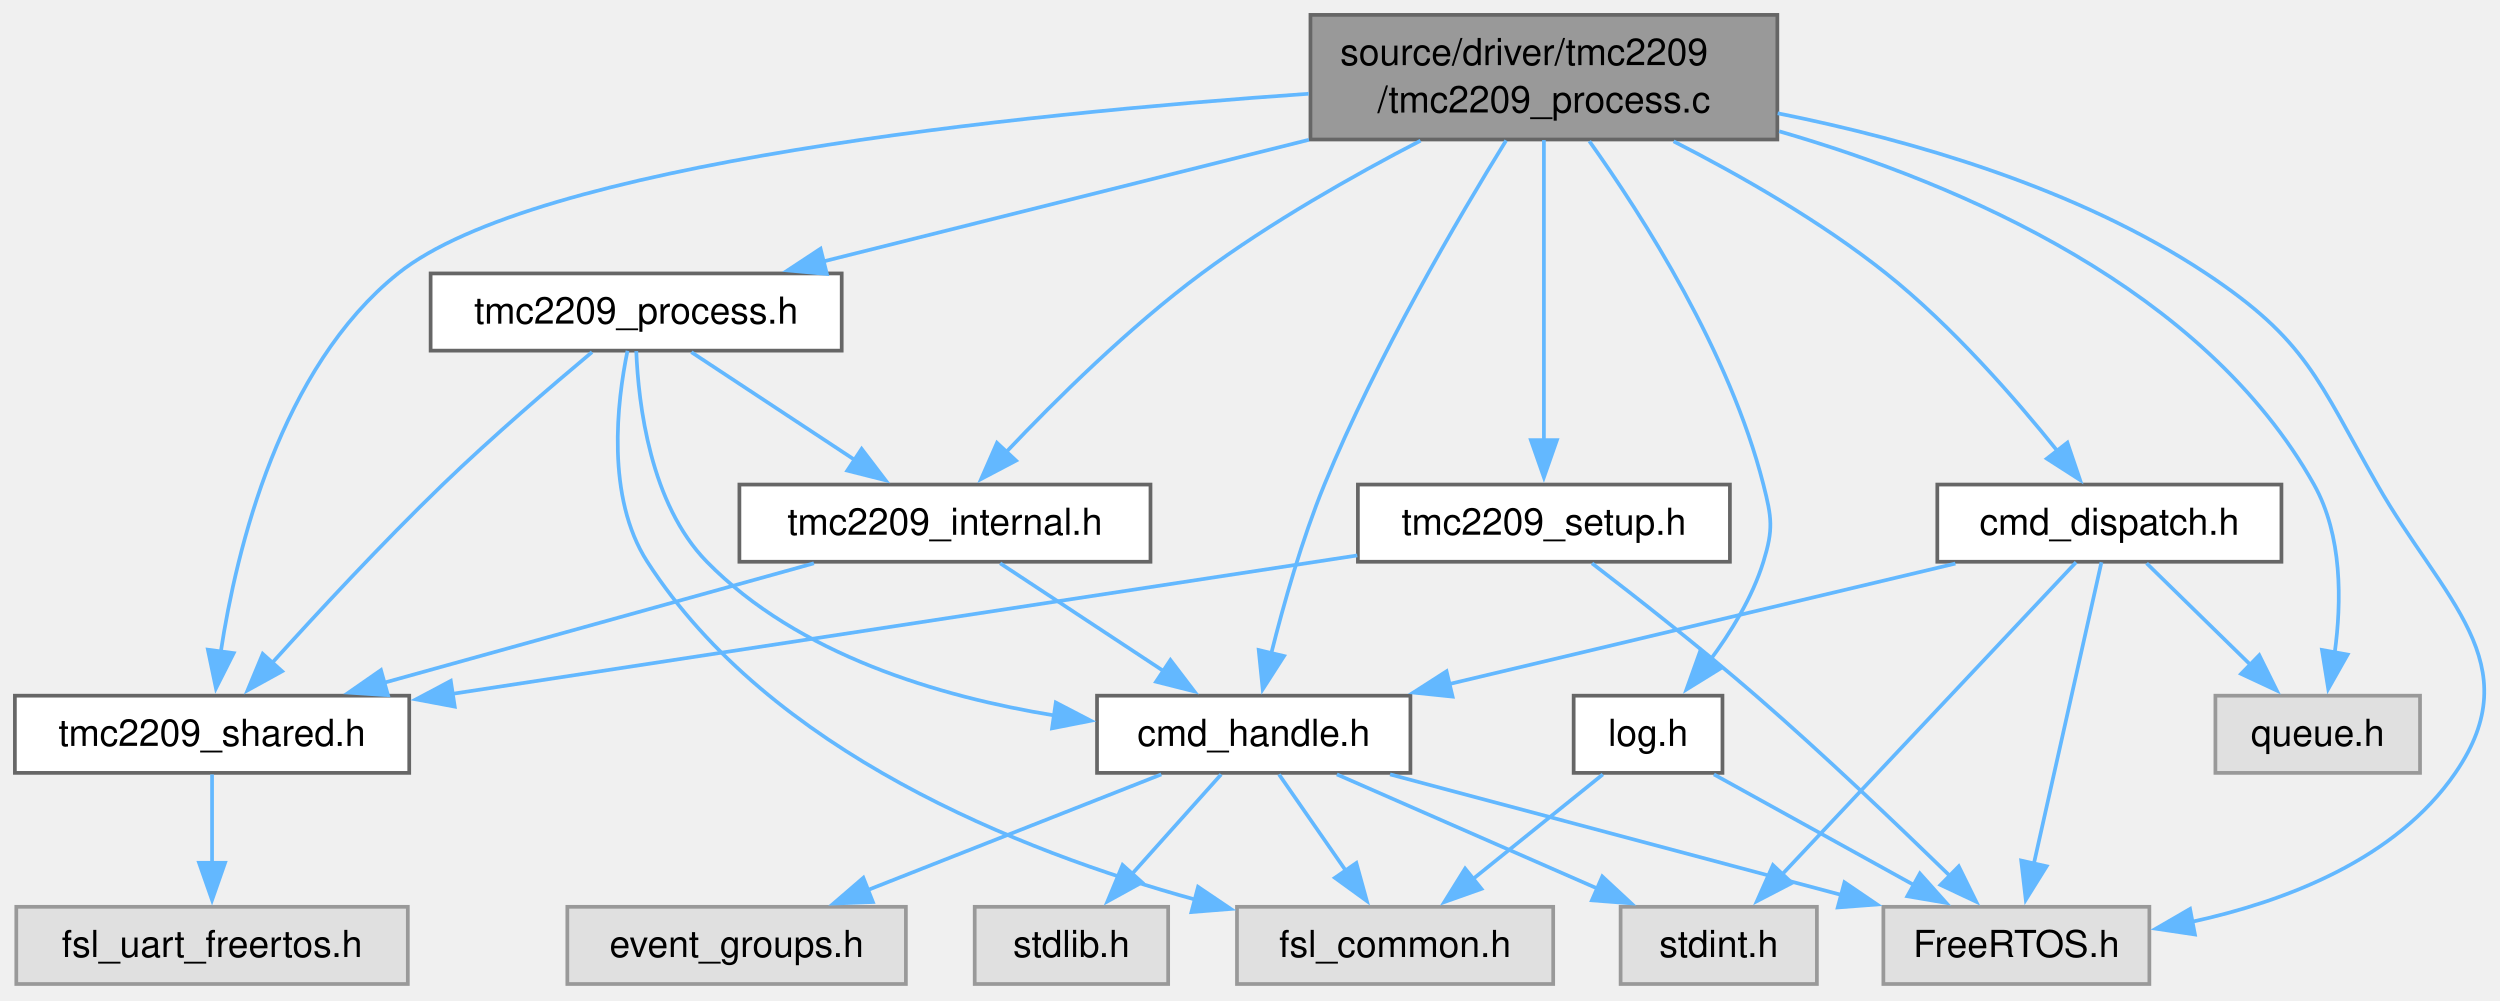
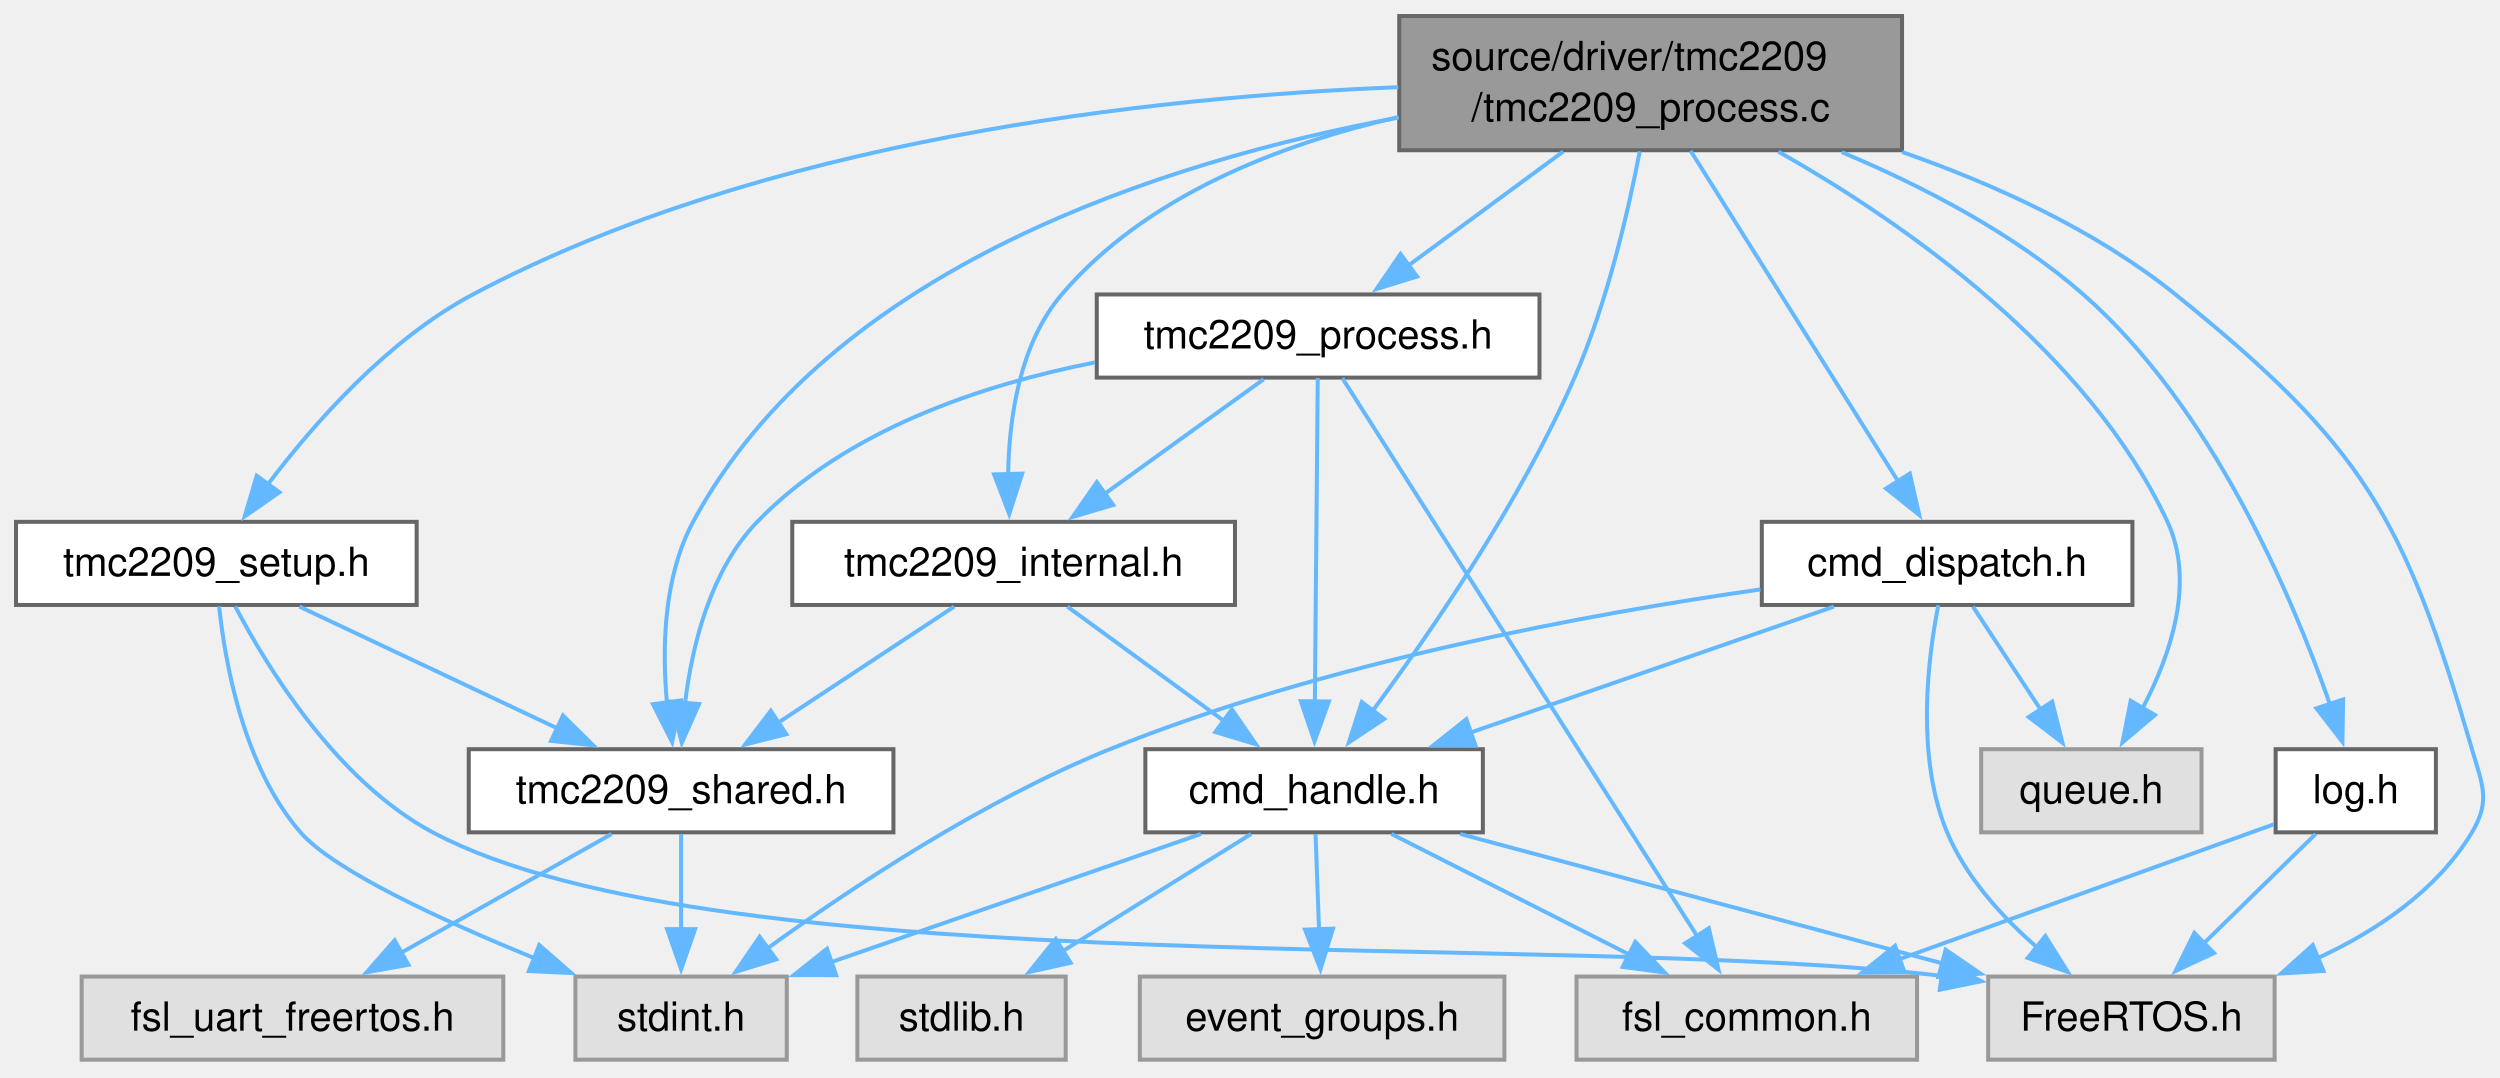
- <svg xmlns="http://www.w3.org/2000/svg" xmlns:xlink="http://www.w3.org/1999/xlink" width="672pt" height="269pt" viewBox="0.00 0.00 672.00 269.00">
+ <svg xmlns="http://www.w3.org/2000/svg" xmlns:xlink="http://www.w3.org/1999/xlink" width="624pt" height="269pt" viewBox="0.00 0.00 624.00 269.00">
  <g id="graph0" class="graph" transform="scale(1 1) rotate(0) translate(4 264.5)">
    <g id="Node000001" class="node">
      <g id="a_Node000001">
        <a xlink:title=" ">
-           <polygon fill="#999999" stroke="#666666" points="473.75,-260.5 348.25,-260.5 348.25,-227 473.75,-227 473.75,-260.5" />
-           <text xml:space="preserve" text-anchor="start" x="356.25" y="-247" font-family="Helvetica,sans-Serif" font-size="10.00">source/driver/tmc2209</text>
-           <text xml:space="preserve" text-anchor="middle" x="411" y="-234.25" font-family="Helvetica,sans-Serif" font-size="10.00">/tmc2209_process.c</text>
+           <polygon fill="#999999" stroke="#666666" points="470.75,-260.5 345.25,-260.5 345.25,-227 470.75,-227 470.75,-260.5" />
+           <text xml:space="preserve" text-anchor="start" x="353.25" y="-247" font-family="Helvetica,sans-Serif" font-size="10.00">source/driver/tmc2209</text>
+           <text xml:space="preserve" text-anchor="middle" x="408" y="-234.25" font-family="Helvetica,sans-Serif" font-size="10.00">/tmc2209_process.c</text>
        </a>
      </g>
    </g>
    <g id="Node000002" class="node">
      <g id="a_Node000002">
        <a xlink:href="tmc2209__process_8h.html" target="_top" xlink:title=" ">
-           <polygon fill="white" stroke="#666666" points="222.25,-191 111.75,-191 111.75,-170.25 222.25,-170.25 222.25,-191" />
-           <text xml:space="preserve" text-anchor="middle" x="167" y="-177.5" font-family="Helvetica,sans-Serif" font-size="10.00">tmc2209_process.h</text>
+           <polygon fill="white" stroke="#666666" points="380.25,-191 269.75,-191 269.75,-170.25 380.25,-170.25 380.25,-191" />
+           <text xml:space="preserve" text-anchor="middle" x="325" y="-177.5" font-family="Helvetica,sans-Serif" font-size="10.00">tmc2209_process.h</text>
        </a>
      </g>
    </g>
    <g id="edge1_Node000001_Node000002" class="edge">
      <g id="a_edge1_Node000001_Node000002">
        <a xlink:title=" ">
-           <path fill="none" stroke="#63b8ff" d="M347.85,-226.93C307.11,-216.72 254.85,-203.63 217,-194.15" />
-           <polygon fill="#63b8ff" stroke="#63b8ff" points="218.26,-190.86 207.71,-191.82 216.56,-197.65 218.26,-190.86" />
+           <path fill="none" stroke="#63b8ff" d="M386.19,-226.69C374.22,-217.87 359.39,-206.95 347.33,-198.07" />
+           <polygon fill="#63b8ff" stroke="#63b8ff" points="349.71,-195.48 339.58,-192.36 345.56,-201.11 349.71,-195.48" />
        </a>
      </g>
    </g>
    <g id="Node000003" class="node">
      <g id="a_Node000003">
        <a xlink:href="tmc2209__shared_8h.html" target="_top" xlink:title=" ">
-           <polygon fill="white" stroke="#666666" points="106,-77.5 0,-77.5 0,-56.75 106,-56.75 106,-77.5" />
-           <text xml:space="preserve" text-anchor="middle" x="53" y="-64" font-family="Helvetica,sans-Serif" font-size="10.00">tmc2209_shared.h</text>
-         </a>
-       </g>
-     </g>
-     <g id="edge14_Node000001_Node000003" class="edge">
-       <g id="a_edge14_Node000001_Node000003">
-         <a xlink:title=" ">
-           <path fill="none" stroke="#63b8ff" d="M347.77,-239.3C268.87,-233.8 139.82,-220.49 103,-191 71.36,-165.65 59.59,-117.06 55.33,-89.18" />
-           <polygon fill="#63b8ff" stroke="#63b8ff" points="58.82,-88.94 54.05,-79.49 51.88,-89.86 58.82,-88.94" />
-         </a>
-       </g>
-     </g>
-     <g id="Node000005" class="node">
-       <g id="a_Node000005">
+           <polygon fill="white" stroke="#666666" points="219,-77.5 113,-77.5 113,-56.75 219,-56.75 219,-77.5" />
+           <text xml:space="preserve" text-anchor="middle" x="166" y="-64" font-family="Helvetica,sans-Serif" font-size="10.00">tmc2209_shared.h</text>
+         </a>
+       </g>
+     </g>
+     <g id="edge15_Node000001_Node000003" class="edge">
+       <g id="a_edge15_Node000001_Node000003">
+         <a xlink:title=" ">
+           <path fill="none" stroke="#63b8ff" d="M345.02,-235.15C286.42,-224.21 203.17,-197.76 169,-134.25 161.58,-120.46 161.21,-102.61 162.49,-88.93" />
+           <polygon fill="#63b8ff" stroke="#63b8ff" points="165.92,-89.66 163.77,-79.28 158.98,-88.74 165.92,-89.66" />
+         </a>
+       </g>
+     </g>
+     <g id="Node000006" class="node">
+       <g id="a_Node000006">
        <a xlink:href="cmd__handle_8h.html" target="_top" xlink:title=" ">
-           <polygon fill="white" stroke="#666666" points="375.12,-77.5 290.88,-77.5 290.88,-56.75 375.12,-56.75 375.12,-77.5" />
-           <text xml:space="preserve" text-anchor="middle" x="333" y="-64" font-family="Helvetica,sans-Serif" font-size="10.00">cmd_handle.h</text>
-         </a>
-       </g>
-     </g>
-     <g id="edge21_Node000001_Node000005" class="edge">
-       <g id="a_edge21_Node000001_Node000005">
-         <a xlink:title=" ">
-           <path fill="none" stroke="#63b8ff" d="M400.85,-226.75C388.06,-206.06 366.07,-168.57 352,-134.25 345.96,-119.51 341.06,-102.18 337.74,-88.96" />
-           <polygon fill="#63b8ff" stroke="#63b8ff" points="341.15,-88.15 335.42,-79.23 334.34,-89.77 341.15,-88.15" />
+           <polygon fill="white" stroke="#666666" points="366.12,-77.5 281.88,-77.5 281.88,-56.75 366.12,-56.75 366.12,-77.5" />
+           <text xml:space="preserve" text-anchor="middle" x="324" y="-64" font-family="Helvetica,sans-Serif" font-size="10.00">cmd_handle.h</text>
+         </a>
+       </g>
+     </g>
+     <g id="edge23_Node000001_Node000006" class="edge">
+       <g id="a_edge23_Node000001_Node000006">
+         <a xlink:title=" ">
+           <path fill="none" stroke="#63b8ff" d="M405.28,-226.72C402.4,-211.71 397.12,-188.85 389,-170.25 375.47,-139.25 353.26,-106.86 338.63,-87.09" />
+           <polygon fill="#63b8ff" stroke="#63b8ff" points="341.49,-85.06 332.67,-79.18 335.9,-89.27 341.49,-85.06" />
        </a>
      </g>
    </g>
    <g id="Node000007" class="node">
      <g id="a_Node000007">
        <a xlink:title=" ">
-           <polygon fill="#e0e0e0" stroke="#999999" points="573.75,-20.75 502.25,-20.75 502.25,0 573.75,0 573.75,-20.75" />
-           <text xml:space="preserve" text-anchor="middle" x="538" y="-7.25" font-family="Helvetica,sans-Serif" font-size="10.00">FreeRTOS.h</text>
-         </a>
-       </g>
-     </g>
-     <g id="edge19_Node000001_Node000007" class="edge">
-       <g id="a_edge19_Node000001_Node000007">
-         <a xlink:title=" ">
-           <path fill="none" stroke="#63b8ff" d="M473.84,-234.05C509.84,-226.83 554.55,-213.88 589,-191 616.05,-173.04 618.93,-162.46 635,-134.25 652.66,-103.24 676.2,-86.17 656,-56.75 640.09,-33.58 610.57,-22.24 585.04,-16.69" />
-           <polygon fill="#63b8ff" stroke="#63b8ff" points="585.99,-13.31 575.51,-14.87 584.68,-20.18 585.99,-13.31" />
+           <polygon fill="#e0e0e0" stroke="#999999" points="563.75,-20.75 492.25,-20.75 492.25,0 563.75,0 563.75,-20.75" />
+           <text xml:space="preserve" text-anchor="middle" x="528" y="-7.25" font-family="Helvetica,sans-Serif" font-size="10.00">FreeRTOS.h</text>
+         </a>
+       </g>
+     </g>
+     <g id="edge21_Node000001_Node000007" class="edge">
+       <g id="a_edge21_Node000001_Node000007">
+         <a xlink:title=" ">
+           <path fill="none" stroke="#63b8ff" d="M470.77,-226.56C493.87,-218.49 519.2,-206.96 539,-191 585.88,-153.21 596.2,-135.33 613,-77.5 615.57,-68.64 617.74,-64.66 613,-56.75 604.33,-42.3 589.32,-32.19 574.3,-25.25" />
+           <polygon fill="#63b8ff" stroke="#63b8ff" points="575.95,-22.15 565.38,-21.52 573.26,-28.61 575.95,-22.15" />
        </a>
      </g>
    </g>
    <g id="Node000011" class="node">
      <g id="a_Node000011">
        <a xlink:href="tmc2209__internal_8h.html" target="_top" xlink:title=" ">
-           <polygon fill="white" stroke="#666666" points="305.25,-134.25 194.75,-134.25 194.75,-113.5 305.25,-113.5 305.25,-134.25" />
-           <text xml:space="preserve" text-anchor="middle" x="250" y="-120.75" font-family="Helvetica,sans-Serif" font-size="10.00">tmc2209_internal.h</text>
-         </a>
-       </g>
-     </g>
-     <g id="edge15_Node000001_Node000011" class="edge">
-       <g id="a_edge15_Node000001_Node000011">
-         <a xlink:title=" ">
-           <path fill="none" stroke="#63b8ff" d="M377.84,-226.69C359.76,-217.31 337.4,-204.65 319,-191 299.54,-176.57 279.83,-157.09 266.49,-143.01" />
-           <polygon fill="#63b8ff" stroke="#63b8ff" points="269.11,-140.69 259.74,-135.76 263.99,-145.46 269.11,-140.69" />
+           <polygon fill="white" stroke="#666666" points="304.25,-134.25 193.75,-134.25 193.75,-113.5 304.25,-113.5 304.25,-134.25" />
+           <text xml:space="preserve" text-anchor="middle" x="249" y="-120.75" font-family="Helvetica,sans-Serif" font-size="10.00">tmc2209_internal.h</text>
+         </a>
+       </g>
+     </g>
+     <g id="edge16_Node000001_Node000011" class="edge">
+       <g id="a_edge16_Node000001_Node000011">
+         <a xlink:title=" ">
+           <path fill="none" stroke="#63b8ff" d="M345.08,-235.29C315.4,-228.52 281.97,-215.61 261,-191 250.46,-178.64 247.84,-160.17 247.63,-145.88" />
+           <polygon fill="#63b8ff" stroke="#63b8ff" points="251.13,-146.28 247.9,-136.19 244.13,-146.09 251.13,-146.28" />
        </a>
      </g>
    </g>
    <g id="Node000012" class="node">
      <g id="a_Node000012">
        <a xlink:href="tmc2209__setup_8h.html" target="_top" xlink:title=" ">
-           <polygon fill="white" stroke="#666666" points="461,-134.25 361,-134.25 361,-113.5 461,-113.5 461,-134.25" />
-           <text xml:space="preserve" text-anchor="middle" x="411" y="-120.75" font-family="Helvetica,sans-Serif" font-size="10.00">tmc2209_setup.h</text>
-         </a>
-       </g>
-     </g>
-     <g id="edge16_Node000001_Node000012" class="edge">
-       <g id="a_edge16_Node000001_Node000012">
-         <a xlink:title=" ">
-           <path fill="none" stroke="#63b8ff" d="M411,-226.85C411,-205.96 411,-169.21 411,-146" />
-           <polygon fill="#63b8ff" stroke="#63b8ff" points="414.5,-146.2 411,-136.2 407.5,-146.2 414.5,-146.2" />
+           <polygon fill="white" stroke="#666666" points="100,-134.25 0,-134.25 0,-113.5 100,-113.5 100,-134.25" />
+           <text xml:space="preserve" text-anchor="middle" x="50" y="-120.75" font-family="Helvetica,sans-Serif" font-size="10.00">tmc2209_setup.h</text>
+         </a>
+       </g>
+     </g>
+     <g id="edge17_Node000001_Node000012" class="edge">
+       <g id="a_edge17_Node000001_Node000012">
+         <a xlink:title=" ">
+           <path fill="none" stroke="#63b8ff" d="M345,-242.74C282.87,-240.27 186.9,-229.7 114,-191 92.7,-179.69 74.27,-158.73 62.73,-143.43" />
+           <polygon fill="#63b8ff" stroke="#63b8ff" points="65.75,-141.64 57.06,-135.58 60.08,-145.74 65.75,-141.64" />
        </a>
      </g>
    </g>
    <g id="Node000013" class="node">
      <g id="a_Node000013">
        <a xlink:title=" ">
-           <polygon fill="#e0e0e0" stroke="#999999" points="646.5,-77.5 591.5,-77.5 591.5,-56.75 646.5,-56.75 646.5,-77.5" />
-           <text xml:space="preserve" text-anchor="middle" x="619" y="-64" font-family="Helvetica,sans-Serif" font-size="10.00">queue.h</text>
-         </a>
-       </g>
-     </g>
-     <g id="edge20_Node000001_Node000013" class="edge">
-       <g id="a_edge20_Node000001_Node000013">
-         <a xlink:title=" ">
-           <path fill="none" stroke="#63b8ff" d="M474.24,-229.21C523.57,-214.88 588.5,-186.79 618,-134.25 625.66,-120.61 625.45,-102.75 623.57,-89.03" />
-           <polygon fill="#63b8ff" stroke="#63b8ff" points="627.04,-88.55 621.83,-79.33 620.15,-89.79 627.04,-88.55" />
+           <polygon fill="#e0e0e0" stroke="#999999" points="545.5,-77.5 490.5,-77.5 490.5,-56.75 545.5,-56.75 545.5,-77.5" />
+           <text xml:space="preserve" text-anchor="middle" x="518" y="-64" font-family="Helvetica,sans-Serif" font-size="10.00">queue.h</text>
+         </a>
+       </g>
+     </g>
+     <g id="edge22_Node000001_Node000013" class="edge">
+       <g id="a_edge22_Node000001_Node000013">
+         <a xlink:title=" ">
+           <path fill="none" stroke="#63b8ff" d="M439.89,-226.66C471.22,-208.87 517.11,-176.96 537,-134.25 544,-119.21 537.82,-101.03 530.69,-87.54" />
+           <polygon fill="#63b8ff" stroke="#63b8ff" points="533.86,-86.03 525.77,-79.18 527.83,-89.58 533.86,-86.03" />
        </a>
      </g>
    </g>
    <g id="Node000014" class="node">
      <g id="a_Node000014">
        <a xlink:href="log_8h.html" target="_top" xlink:title=" ">
-           <polygon fill="white" stroke="#666666" points="459,-77.5 419,-77.5 419,-56.75 459,-56.75 459,-77.5" />
-           <text xml:space="preserve" text-anchor="middle" x="439" y="-64" font-family="Helvetica,sans-Serif" font-size="10.00">log.h</text>
-         </a>
-       </g>
-     </g>
-     <g id="edge22_Node000001_Node000014" class="edge">
-       <g id="a_edge22_Node000001_Node000014">
-         <a xlink:title=" ">
-           <path fill="none" stroke="#63b8ff" d="M423.21,-226.56C437.67,-206.26 460.96,-169.78 470,-134.25 472.27,-125.31 472.72,-122.31 470,-113.5 467.03,-103.89 461.24,-94.49 455.47,-86.77" />
-           <polygon fill="#63b8ff" stroke="#63b8ff" points="458.33,-84.74 449.32,-79.17 452.89,-89.14 458.33,-84.74" />
+           <polygon fill="white" stroke="#666666" points="604,-77.5 564,-77.5 564,-56.75 604,-56.75 604,-77.5" />
+           <text xml:space="preserve" text-anchor="middle" x="584" y="-64" font-family="Helvetica,sans-Serif" font-size="10.00">log.h</text>
+         </a>
+       </g>
+     </g>
+     <g id="edge24_Node000001_Node000014" class="edge">
+       <g id="a_edge24_Node000001_Node000014">
+         <a xlink:title=" ">
+           <path fill="none" stroke="#63b8ff" d="M455.72,-226.51C475.84,-218.07 498.57,-206.28 516,-191 548.11,-162.84 568.12,-115.69 577.55,-88.72" />
+           <polygon fill="#63b8ff" stroke="#63b8ff" points="580.84,-89.92 580.67,-79.32 574.19,-87.71 580.84,-89.92" />
        </a>
      </g>
    </g>
    <g id="Node000015" class="node">
      <g id="a_Node000015">
        <a xlink:href="cmd__dispatch_8h.html" target="_top" xlink:title=" ">
-           <polygon fill="white" stroke="#666666" points="609.25,-134.25 516.75,-134.25 516.75,-113.5 609.25,-113.5 609.25,-134.25" />
-           <text xml:space="preserve" text-anchor="middle" x="563" y="-120.75" font-family="Helvetica,sans-Serif" font-size="10.00">cmd_dispatch.h</text>
-         </a>
-       </g>
-     </g>
-     <g id="edge25_Node000001_Node000015" class="edge">
-       <g id="a_edge25_Node000001_Node000015">
-         <a xlink:title=" ">
-           <path fill="none" stroke="#63b8ff" d="M445.86,-226.51C463.81,-217.35 485.52,-204.94 503,-191 520.73,-176.87 537.78,-157.3 549.15,-143.12" />
-           <polygon fill="#63b8ff" stroke="#63b8ff" points="551.71,-145.52 555.11,-135.49 546.19,-141.21 551.71,-145.52" />
+           <polygon fill="white" stroke="#666666" points="528.25,-134.25 435.75,-134.25 435.75,-113.5 528.25,-113.5 528.25,-134.25" />
+           <text xml:space="preserve" text-anchor="middle" x="482" y="-120.75" font-family="Helvetica,sans-Serif" font-size="10.00">cmd_dispatch.h</text>
+         </a>
+       </g>
+     </g>
+     <g id="edge27_Node000001_Node000015" class="edge">
+       <g id="a_edge27_Node000001_Node000015">
+         <a xlink:title=" ">
+           <path fill="none" stroke="#63b8ff" d="M417.98,-226.85C431.4,-205.48 455.24,-167.5 469.74,-144.41" />
+           <polygon fill="#63b8ff" stroke="#63b8ff" points="472.69,-146.3 475.04,-135.96 466.76,-142.57 472.69,-146.3" />
        </a>
      </g>
    </g>
    <g id="edge2_Node000002_Node000003" class="edge">
      <g id="a_edge2_Node000002_Node000003">
        <a xlink:title=" ">
-           <path fill="none" stroke="#63b8ff" d="M155.14,-169.86C144.4,-160.88 128.28,-147.06 115,-134.25 98.81,-118.62 81.36,-99.82 69.11,-86.27" />
-           <polygon fill="#63b8ff" stroke="#63b8ff" points="71.83,-84.06 62.55,-78.95 66.62,-88.74 71.83,-84.06" />
-         </a>
-       </g>
-     </g>
-     <g id="edge4_Node000002_Node000005" class="edge">
-       <g id="a_edge4_Node000002_Node000005">
-         <a xlink:title=" ">
-           <path fill="none" stroke="#63b8ff" d="M167.03,-170.13C167.6,-155.9 170.78,-129.02 186,-113.5 210.48,-88.53 248.37,-77.24 279.55,-72.16" />
-           <polygon fill="#63b8ff" stroke="#63b8ff" points="279.8,-75.66 289.2,-70.77 278.8,-68.73 279.8,-75.66" />
+           <path fill="none" stroke="#63b8ff" d="M269.29,-174.04C240.56,-168.38 207.02,-157.03 185,-134.25 173.31,-122.16 168.73,-103.38 166.98,-88.91" />
+           <polygon fill="#63b8ff" stroke="#63b8ff" points="170.48,-88.78 166.18,-79.1 163.5,-89.35 170.48,-88.78" />
+         </a>
+       </g>
+     </g>
+     <g id="edge5_Node000002_Node000006" class="edge">
+       <g id="a_edge5_Node000002_Node000006">
+         <a xlink:title=" ">
+           <path fill="none" stroke="#63b8ff" d="M324.91,-170.12C324.76,-152.35 324.41,-113.72 324.19,-89.43" />
+           <polygon fill="#63b8ff" stroke="#63b8ff" points="327.69,-89.41 324.1,-79.44 320.69,-89.47 327.69,-89.41" />
        </a>
      </g>
    </g>
    <g id="Node000009" class="node">
      <g id="a_Node000009">
        <a xlink:title=" ">
-           <polygon fill="#e0e0e0" stroke="#999999" points="413.5,-20.75 328.5,-20.75 328.5,0 413.5,0 413.5,-20.75" />
-           <text xml:space="preserve" text-anchor="middle" x="371" y="-7.25" font-family="Helvetica,sans-Serif" font-size="10.00">fsl_common.h</text>
-         </a>
-       </g>
-     </g>
-     <g id="edge10_Node000002_Node000009" class="edge">
-       <g id="a_edge10_Node000002_Node000009">
-         <a xlink:title=" ">
-           <path fill="none" stroke="#63b8ff" d="M164.67,-170.2C161.86,-156.51 158.79,-130.88 170,-113.5 202.91,-62.5 269.7,-35.81 317.25,-22.7" />
-           <polygon fill="#63b8ff" stroke="#63b8ff" points="318.04,-26.11 326.82,-20.18 316.26,-19.34 318.04,-26.11" />
-         </a>
-       </g>
-     </g>
-     <g id="edge11_Node000002_Node000011" class="edge">
-       <g id="a_edge11_Node000002_Node000011">
-         <a xlink:title=" ">
-           <path fill="none" stroke="#63b8ff" d="M181.84,-169.84C194.11,-161.74 211.79,-150.08 226.06,-140.67" />
-           <polygon fill="#63b8ff" stroke="#63b8ff" points="227.61,-143.84 234.03,-135.41 223.75,-138 227.61,-143.84" />
+           <polygon fill="#e0e0e0" stroke="#999999" points="474.5,-20.75 389.5,-20.75 389.5,0 474.5,0 474.5,-20.75" />
+           <text xml:space="preserve" text-anchor="middle" x="432" y="-7.25" font-family="Helvetica,sans-Serif" font-size="10.00">fsl_common.h</text>
+         </a>
+       </g>
+     </g>
+     <g id="edge11_Node000002_Node000009" class="edge">
+       <g id="a_edge11_Node000002_Node000009">
+         <a xlink:title=" ">
+           <path fill="none" stroke="#63b8ff" d="M331.06,-170.1C348.12,-143.27 396.81,-66.71 419.75,-30.63" />
+           <polygon fill="#63b8ff" stroke="#63b8ff" points="422.52,-32.81 424.93,-22.49 416.61,-29.05 422.52,-32.81" />
+         </a>
+       </g>
+     </g>
+     <g id="edge12_Node000002_Node000011" class="edge">
+       <g id="a_edge12_Node000002_Node000011">
+         <a xlink:title=" ">
+           <path fill="none" stroke="#63b8ff" d="M311.41,-169.84C300.39,-161.9 284.61,-150.53 271.68,-141.21" />
+           <polygon fill="#63b8ff" stroke="#63b8ff" points="273.86,-138.47 263.7,-135.46 269.77,-144.15 273.86,-138.47" />
        </a>
      </g>
    </g>
    <g id="Node000004" class="node">
      <g id="a_Node000004">
        <a xlink:title=" ">
-           <polygon fill="#e0e0e0" stroke="#999999" points="105.62,-20.75 0.38,-20.75 0.38,0 105.62,0 105.62,-20.75" />
-           <text xml:space="preserve" text-anchor="middle" x="53" y="-7.25" font-family="Helvetica,sans-Serif" font-size="10.00">fsl_uart_freertos.h</text>
+           <polygon fill="#e0e0e0" stroke="#999999" points="192.38,-20.75 139.62,-20.75 139.62,0 192.38,0 192.38,-20.75" />
+           <text xml:space="preserve" text-anchor="middle" x="166" y="-7.25" font-family="Helvetica,sans-Serif" font-size="10.00">stdint.h</text>
        </a>
      </g>
    </g>
    <g id="edge3_Node000003_Node000004" class="edge">
      <g id="a_edge3_Node000003_Node000004">
        <a xlink:title=" ">
-           <path fill="none" stroke="#63b8ff" d="M53,-56.34C53,-49.72 53,-40.72 53,-32.52" />
-           <polygon fill="#63b8ff" stroke="#63b8ff" points="56.5,-32.59 53,-22.59 49.5,-32.59 56.5,-32.59" />
-         </a>
-       </g>
-     </g>
-     <g id="Node000006" class="node">
-       <g id="a_Node000006">
-         <a xlink:title=" ">
-           <polygon fill="#e0e0e0" stroke="#999999" points="484.38,-20.75 431.62,-20.75 431.62,0 484.38,0 484.38,-20.75" />
-           <text xml:space="preserve" text-anchor="middle" x="458" y="-7.25" font-family="Helvetica,sans-Serif" font-size="10.00">stdint.h</text>
-         </a>
-       </g>
-     </g>
-     <g id="edge5_Node000005_Node000006" class="edge">
-       <g id="a_edge5_Node000005_Node000006">
-         <a xlink:title=" ">
-           <path fill="none" stroke="#63b8ff" d="M355.35,-56.34C374.81,-47.81 403.29,-35.34 425.31,-25.69" />
-           <polygon fill="#63b8ff" stroke="#63b8ff" points="426.7,-28.9 434.46,-21.69 423.9,-22.49 426.7,-28.9" />
-         </a>
-       </g>
-     </g>
-     <g id="edge6_Node000005_Node000007" class="edge">
-       <g id="a_edge6_Node000005_Node000007">
-         <a xlink:title=" ">
-           <path fill="none" stroke="#63b8ff" d="M369.65,-56.34C403.57,-47.28 454.18,-33.76 491.04,-23.92" />
-           <polygon fill="#63b8ff" stroke="#63b8ff" points="491.79,-27.34 500.55,-21.38 489.98,-20.58 491.79,-27.34" />
+           <path fill="none" stroke="#63b8ff" d="M166,-56.34C166,-49.72 166,-40.72 166,-32.52" />
+           <polygon fill="#63b8ff" stroke="#63b8ff" points="169.5,-32.59 166,-22.59 162.5,-32.59 169.5,-32.59" />
+         </a>
+       </g>
+     </g>
+     <g id="Node000005" class="node">
+       <g id="a_Node000005">
+         <a xlink:title=" ">
+           <polygon fill="#e0e0e0" stroke="#999999" points="121.62,-20.75 16.38,-20.75 16.38,0 121.62,0 121.62,-20.75" />
+           <text xml:space="preserve" text-anchor="middle" x="69" y="-7.25" font-family="Helvetica,sans-Serif" font-size="10.00">fsl_uart_freertos.h</text>
+         </a>
+       </g>
+     </g>
+     <g id="edge4_Node000003_Node000005" class="edge">
+       <g id="a_edge4_Node000003_Node000005">
+         <a xlink:title=" ">
+           <path fill="none" stroke="#63b8ff" d="M148.66,-56.34C134.04,-48.08 112.86,-36.13 96.02,-26.63" />
+           <polygon fill="#63b8ff" stroke="#63b8ff" points="97.94,-23.69 87.51,-21.82 94.5,-29.79 97.94,-23.69" />
+         </a>
+       </g>
+     </g>
+     <g id="edge6_Node000006_Node000004" class="edge">
+       <g id="a_edge6_Node000006_Node000004">
+         <a xlink:title=" ">
+           <path fill="none" stroke="#63b8ff" d="M295.75,-56.34C269.97,-47.4 231.69,-34.14 203.38,-24.33" />
+           <polygon fill="#63b8ff" stroke="#63b8ff" points="204.71,-21.09 194.12,-21.12 202.42,-27.7 204.71,-21.09" />
+         </a>
+       </g>
+     </g>
+     <g id="edge7_Node000006_Node000007" class="edge">
+       <g id="a_edge7_Node000006_Node000007">
+         <a xlink:title=" ">
+           <path fill="none" stroke="#63b8ff" d="M360.47,-56.34C394.12,-47.31 444.27,-33.85 480.93,-24.01" />
+           <polygon fill="#63b8ff" stroke="#63b8ff" points="481.63,-27.44 490.38,-21.47 479.82,-20.68 481.63,-27.44" />
        </a>
      </g>
    </g>
    <g id="Node000008" class="node">
      <g id="a_Node000008">
        <a xlink:title=" ">
-           <polygon fill="#e0e0e0" stroke="#999999" points="239.5,-20.75 148.5,-20.75 148.5,0 239.5,0 239.5,-20.75" />
-           <text xml:space="preserve" text-anchor="middle" x="194" y="-7.25" font-family="Helvetica,sans-Serif" font-size="10.00">event_groups.h</text>
-         </a>
-       </g>
-     </g>
-     <g id="edge7_Node000005_Node000008" class="edge">
-       <g id="a_edge7_Node000005_Node000008">
-         <a xlink:title=" ">
-           <path fill="none" stroke="#63b8ff" d="M308.15,-56.34C286.11,-47.66 253.68,-34.88 229.02,-25.17" />
-           <polygon fill="#63b8ff" stroke="#63b8ff" points="230.63,-22.04 220.04,-21.63 228.07,-28.55 230.63,-22.04" />
-         </a>
-       </g>
-     </g>
-     <g id="edge8_Node000005_Node000009" class="edge">
-       <g id="a_edge8_Node000005_Node000009">
-         <a xlink:title=" ">
-           <path fill="none" stroke="#63b8ff" d="M339.79,-56.34C344.77,-49.17 351.67,-39.23 357.72,-30.51" />
-           <polygon fill="#63b8ff" stroke="#63b8ff" points="360.58,-32.53 363.4,-22.32 354.82,-28.54 360.58,-32.53" />
+           <polygon fill="#e0e0e0" stroke="#999999" points="371.5,-20.75 280.5,-20.75 280.5,0 371.5,0 371.5,-20.75" />
+           <text xml:space="preserve" text-anchor="middle" x="326" y="-7.25" font-family="Helvetica,sans-Serif" font-size="10.00">event_groups.h</text>
+         </a>
+       </g>
+     </g>
+     <g id="edge8_Node000006_Node000008" class="edge">
+       <g id="a_edge8_Node000006_Node000008">
+         <a xlink:title=" ">
+           <path fill="none" stroke="#63b8ff" d="M324.36,-56.34C324.6,-49.72 324.93,-40.72 325.23,-32.52" />
+           <polygon fill="#63b8ff" stroke="#63b8ff" points="328.72,-32.71 325.59,-22.59 321.73,-32.46 328.72,-32.71" />
+         </a>
+       </g>
+     </g>
+     <g id="edge9_Node000006_Node000009" class="edge">
+       <g id="a_edge9_Node000006_Node000009">
+         <a xlink:title=" ">
+           <path fill="none" stroke="#63b8ff" d="M343.31,-56.34C359.82,-47.97 383.83,-35.79 402.71,-26.22" />
+           <polygon fill="#63b8ff" stroke="#63b8ff" points="404.17,-29.41 411.51,-21.76 401.01,-23.16 404.17,-29.41" />
        </a>
      </g>
    </g>
    <g id="Node000010" class="node">
      <g id="a_Node000010">
        <a xlink:title=" ">
-           <polygon fill="#e0e0e0" stroke="#999999" points="310,-20.75 258,-20.75 258,0 310,0 310,-20.75" />
-           <text xml:space="preserve" text-anchor="middle" x="284" y="-7.25" font-family="Helvetica,sans-Serif" font-size="10.00">stdlib.h</text>
-         </a>
-       </g>
-     </g>
-     <g id="edge9_Node000005_Node000010" class="edge">
-       <g id="a_edge9_Node000005_Node000010">
-         <a xlink:title=" ">
-           <path fill="none" stroke="#63b8ff" d="M324.24,-56.34C317.55,-48.86 308.15,-38.36 300.11,-29.38" />
-           <polygon fill="#63b8ff" stroke="#63b8ff" points="302.97,-27.32 293.69,-22.21 297.75,-31.99 302.97,-27.32" />
-         </a>
-       </g>
-     </g>
-     <g id="edge12_Node000011_Node000003" class="edge">
-       <g id="a_edge12_Node000011_Node000003">
-         <a xlink:title=" ">
-           <path fill="none" stroke="#63b8ff" d="M214.78,-113.09C182.52,-104.12 134.57,-90.79 99.24,-80.98" />
-           <polygon fill="#63b8ff" stroke="#63b8ff" points="100.28,-77.63 89.7,-78.33 98.4,-84.38 100.28,-77.63" />
-         </a>
-       </g>
-     </g>
-     <g id="edge13_Node000011_Node000005" class="edge">
-       <g id="a_edge13_Node000011_Node000005">
-         <a xlink:title=" ">
-           <path fill="none" stroke="#63b8ff" d="M264.84,-113.09C277.11,-104.99 294.79,-93.33 309.06,-83.92" />
-           <polygon fill="#63b8ff" stroke="#63b8ff" points="310.61,-87.09 317.03,-78.66 306.75,-81.25 310.61,-87.09" />
-         </a>
-       </g>
-     </g>
-     <g id="edge18_Node000012_Node000003" class="edge">
-       <g id="a_edge18_Node000012_Node000003">
-         <a xlink:title=" ">
-           <path fill="none" stroke="#63b8ff" d="M360.84,-115.2C297.23,-105.48 187.42,-88.68 117.59,-78" />
-           <polygon fill="#63b8ff" stroke="#63b8ff" points="118.23,-74.56 107.81,-76.51 117.17,-81.48 118.23,-74.56" />
-         </a>
-       </g>
-     </g>
-     <g id="edge17_Node000012_Node000007" class="edge">
-       <g id="a_edge17_Node000012_Node000007">
-         <a xlink:title=" ">
-           <path fill="none" stroke="#63b8ff" d="M423.93,-113.08C435.65,-104.09 453.29,-90.27 468,-77.5 486.23,-61.68 506.16,-42.67 520.08,-29.11" />
-           <polygon fill="#63b8ff" stroke="#63b8ff" points="522.51,-31.62 527.2,-22.12 517.61,-26.63 522.51,-31.62" />
-         </a>
-       </g>
-     </g>
-     <g id="edge23_Node000014_Node000007" class="edge">
-       <g id="a_edge23_Node000014_Node000007">
-         <a xlink:title=" ">
-           <path fill="none" stroke="#63b8ff" d="M456.7,-56.34C471.62,-48.08 493.23,-36.13 510.42,-26.63" />
-           <polygon fill="#63b8ff" stroke="#63b8ff" points="512.07,-29.71 519.13,-21.81 508.68,-23.59 512.07,-29.71" />
-         </a>
-       </g>
-     </g>
-     <g id="edge24_Node000014_Node000009" class="edge">
-       <g id="a_edge24_Node000014_Node000009">
-         <a xlink:title=" ">
-           <path fill="none" stroke="#63b8ff" d="M426.84,-56.34C417.17,-48.55 403.42,-37.47 391.98,-28.26" />
-           <polygon fill="#63b8ff" stroke="#63b8ff" points="394.21,-25.57 384.23,-22.03 389.82,-31.03 394.21,-25.57" />
-         </a>
-       </g>
-     </g>
-     <g id="edge29_Node000015_Node000005" class="edge">
-       <g id="a_edge29_Node000015_Node000005">
-         <a xlink:title=" ">
-           <path fill="none" stroke="#63b8ff" d="M521.61,-113.02C483.47,-103.94 426.68,-90.42 385.38,-80.59" />
-           <polygon fill="#63b8ff" stroke="#63b8ff" points="386.45,-77.25 375.91,-78.34 384.83,-84.06 386.45,-77.25" />
-         </a>
-       </g>
-     </g>
-     <g id="edge26_Node000015_Node000006" class="edge">
-       <g id="a_edge26_Node000015_Node000006">
-         <a xlink:title=" ">
-           <path fill="none" stroke="#63b8ff" d="M554.05,-113.37C536.55,-94.78 497.54,-53.36 474.99,-29.41" />
-           <polygon fill="#63b8ff" stroke="#63b8ff" points="477.67,-27.16 468.27,-22.28 472.57,-31.96 477.67,-27.16" />
-         </a>
-       </g>
-     </g>
-     <g id="edge27_Node000015_Node000007" class="edge">
-       <g id="a_edge27_Node000015_Node000007">
-         <a xlink:title=" ">
-           <path fill="none" stroke="#63b8ff" d="M560.87,-113.37C556.87,-95.52 548.14,-56.61 542.7,-32.34" />
-           <polygon fill="#63b8ff" stroke="#63b8ff" points="546.13,-31.64 540.53,-22.65 539.3,-33.18 546.13,-31.64" />
-         </a>
-       </g>
-     </g>
-     <g id="edge28_Node000015_Node000013" class="edge">
-       <g id="a_edge28_Node000015_Node000013">
-         <a xlink:title=" ">
-           <path fill="none" stroke="#63b8ff" d="M573.01,-113.09C580.74,-105.53 591.63,-94.89 600.87,-85.85" />
-           <polygon fill="#63b8ff" stroke="#63b8ff" points="603.29,-88.38 607.99,-78.89 598.4,-83.37 603.29,-88.38" />
+           <polygon fill="#e0e0e0" stroke="#999999" points="262,-20.75 210,-20.75 210,0 262,0 262,-20.75" />
+           <text xml:space="preserve" text-anchor="middle" x="236" y="-7.25" font-family="Helvetica,sans-Serif" font-size="10.00">stdlib.h</text>
+         </a>
+       </g>
+     </g>
+     <g id="edge10_Node000006_Node000010" class="edge">
+       <g id="a_edge10_Node000006_Node000010">
+         <a xlink:title=" ">
+           <path fill="none" stroke="#63b8ff" d="M308.27,-56.34C295.13,-48.16 276.16,-36.36 260.95,-26.9" />
+           <polygon fill="#63b8ff" stroke="#63b8ff" points="263.22,-24.19 252.88,-21.88 259.52,-30.13 263.22,-24.19" />
+         </a>
+       </g>
+     </g>
+     <g id="edge13_Node000011_Node000003" class="edge">
+       <g id="a_edge13_Node000011_Node000003">
+         <a xlink:title=" ">
+           <path fill="none" stroke="#63b8ff" d="M234.16,-113.09C221.89,-104.99 204.21,-93.33 189.94,-83.92" />
+           <polygon fill="#63b8ff" stroke="#63b8ff" points="192.25,-81.25 181.97,-78.66 188.39,-87.09 192.25,-81.25" />
+         </a>
+       </g>
+     </g>
+     <g id="edge14_Node000011_Node000006" class="edge">
+       <g id="a_edge14_Node000011_Node000006">
+         <a xlink:title=" ">
+           <path fill="none" stroke="#63b8ff" d="M262.41,-113.09C273.29,-105.15 288.86,-93.78 301.62,-84.46" />
+           <polygon fill="#63b8ff" stroke="#63b8ff" points="303.47,-87.44 309.49,-78.72 299.34,-81.79 303.47,-87.44" />
+         </a>
+       </g>
+     </g>
+     <g id="edge20_Node000012_Node000003" class="edge">
+       <g id="a_edge20_Node000012_Node000003">
+         <a xlink:title=" ">
+           <path fill="none" stroke="#63b8ff" d="M70.74,-113.09C88.64,-104.64 114.74,-92.32 135.1,-82.71" />
+           <polygon fill="#63b8ff" stroke="#63b8ff" points="136.52,-85.91 144.07,-78.47 133.54,-79.58 136.52,-85.91" />
+         </a>
+       </g>
+     </g>
+     <g id="edge18_Node000012_Node000004" class="edge">
+       <g id="a_edge18_Node000012_Node000004">
+         <a xlink:title=" ">
+           <path fill="none" stroke="#63b8ff" d="M50.69,-113.18C52.16,-99.15 56.76,-73.1 71,-56.75 79.29,-47.23 106.29,-34.77 129.4,-25.32" />
+           <polygon fill="#63b8ff" stroke="#63b8ff" points="130.6,-28.61 138.59,-21.64 128,-22.11 130.6,-28.61" />
+         </a>
+       </g>
+     </g>
+     <g id="edge19_Node000012_Node000007" class="edge">
+       <g id="a_edge19_Node000012_Node000007">
+         <a xlink:title=" ">
+           <path fill="none" stroke="#63b8ff" d="M54.7,-113.17C62.57,-98.13 79.94,-69.59 104,-56.75 175.91,-18.37 383.09,-32.38 480.7,-20.92" />
+           <polygon fill="#63b8ff" stroke="#63b8ff" points="481.1,-24.4 490.54,-19.59 480.17,-17.46 481.1,-24.4" />
+         </a>
+       </g>
+     </g>
+     <g id="edge25_Node000014_Node000007" class="edge">
+       <g id="a_edge25_Node000014_Node000007">
+         <a xlink:title=" ">
+           <path fill="none" stroke="#63b8ff" d="M573.99,-56.34C566.26,-48.78 555.37,-38.14 546.13,-29.1" />
+           <polygon fill="#63b8ff" stroke="#63b8ff" points="548.6,-26.62 539.01,-22.14 543.71,-31.63 548.6,-26.62" />
+         </a>
+       </g>
+     </g>
+     <g id="edge26_Node000014_Node000009" class="edge">
+       <g id="a_edge26_Node000014_Node000009">
+         <a xlink:title=" ">
+           <path fill="none" stroke="#63b8ff" d="M563.5,-58.74C539.64,-50.15 499.75,-35.78 470.14,-25.11" />
+           <polygon fill="#63b8ff" stroke="#63b8ff" points="471.37,-21.84 460.78,-21.74 469,-28.42 471.37,-21.84" />
+         </a>
+       </g>
+     </g>
+     <g id="edge28_Node000015_Node000004" class="edge">
+       <g id="a_edge28_Node000015_Node000004">
+         <a xlink:title=" ">
+           <path fill="none" stroke="#63b8ff" d="M435.41,-117.38C392.15,-111.21 326.54,-99.11 273,-77.5 241.33,-64.71 208.42,-42.87 187.6,-27.81" />
+           <polygon fill="#63b8ff" stroke="#63b8ff" points="189.76,-25.05 179.63,-21.93 185.6,-30.68 189.76,-25.05" />
+         </a>
+       </g>
+     </g>
+     <g id="edge31_Node000015_Node000006" class="edge">
+       <g id="a_edge31_Node000015_Node000006">
+         <a xlink:title=" ">
+           <path fill="none" stroke="#63b8ff" d="M453.75,-113.09C428.44,-104.32 391.08,-91.37 362.94,-81.62" />
+           <polygon fill="#63b8ff" stroke="#63b8ff" points="364.29,-78.38 353.7,-78.42 362,-85 364.29,-78.38" />
+         </a>
+       </g>
+     </g>
+     <g id="edge29_Node000015_Node000007" class="edge">
+       <g id="a_edge29_Node000015_Node000007">
+         <a xlink:title=" ">
+           <path fill="none" stroke="#63b8ff" d="M479.8,-113.45C477.2,-100.21 474.12,-75.6 482,-56.75 486.69,-45.54 495.65,-35.69 504.43,-28.05" />
+           <polygon fill="#63b8ff" stroke="#63b8ff" points="506.52,-30.87 512.14,-21.88 502.14,-25.4 506.52,-30.87" />
+         </a>
+       </g>
+     </g>
+     <g id="edge30_Node000015_Node000013" class="edge">
+       <g id="a_edge30_Node000015_Node000013">
+         <a xlink:title=" ">
+           <path fill="none" stroke="#63b8ff" d="M488.44,-113.09C493.15,-105.92 499.69,-95.98 505.42,-87.26" />
+           <polygon fill="#63b8ff" stroke="#63b8ff" points="508.22,-89.37 510.79,-79.09 502.37,-85.53 508.22,-89.37" />
        </a>
      </g>
    </g>
  </g>
</svg>
